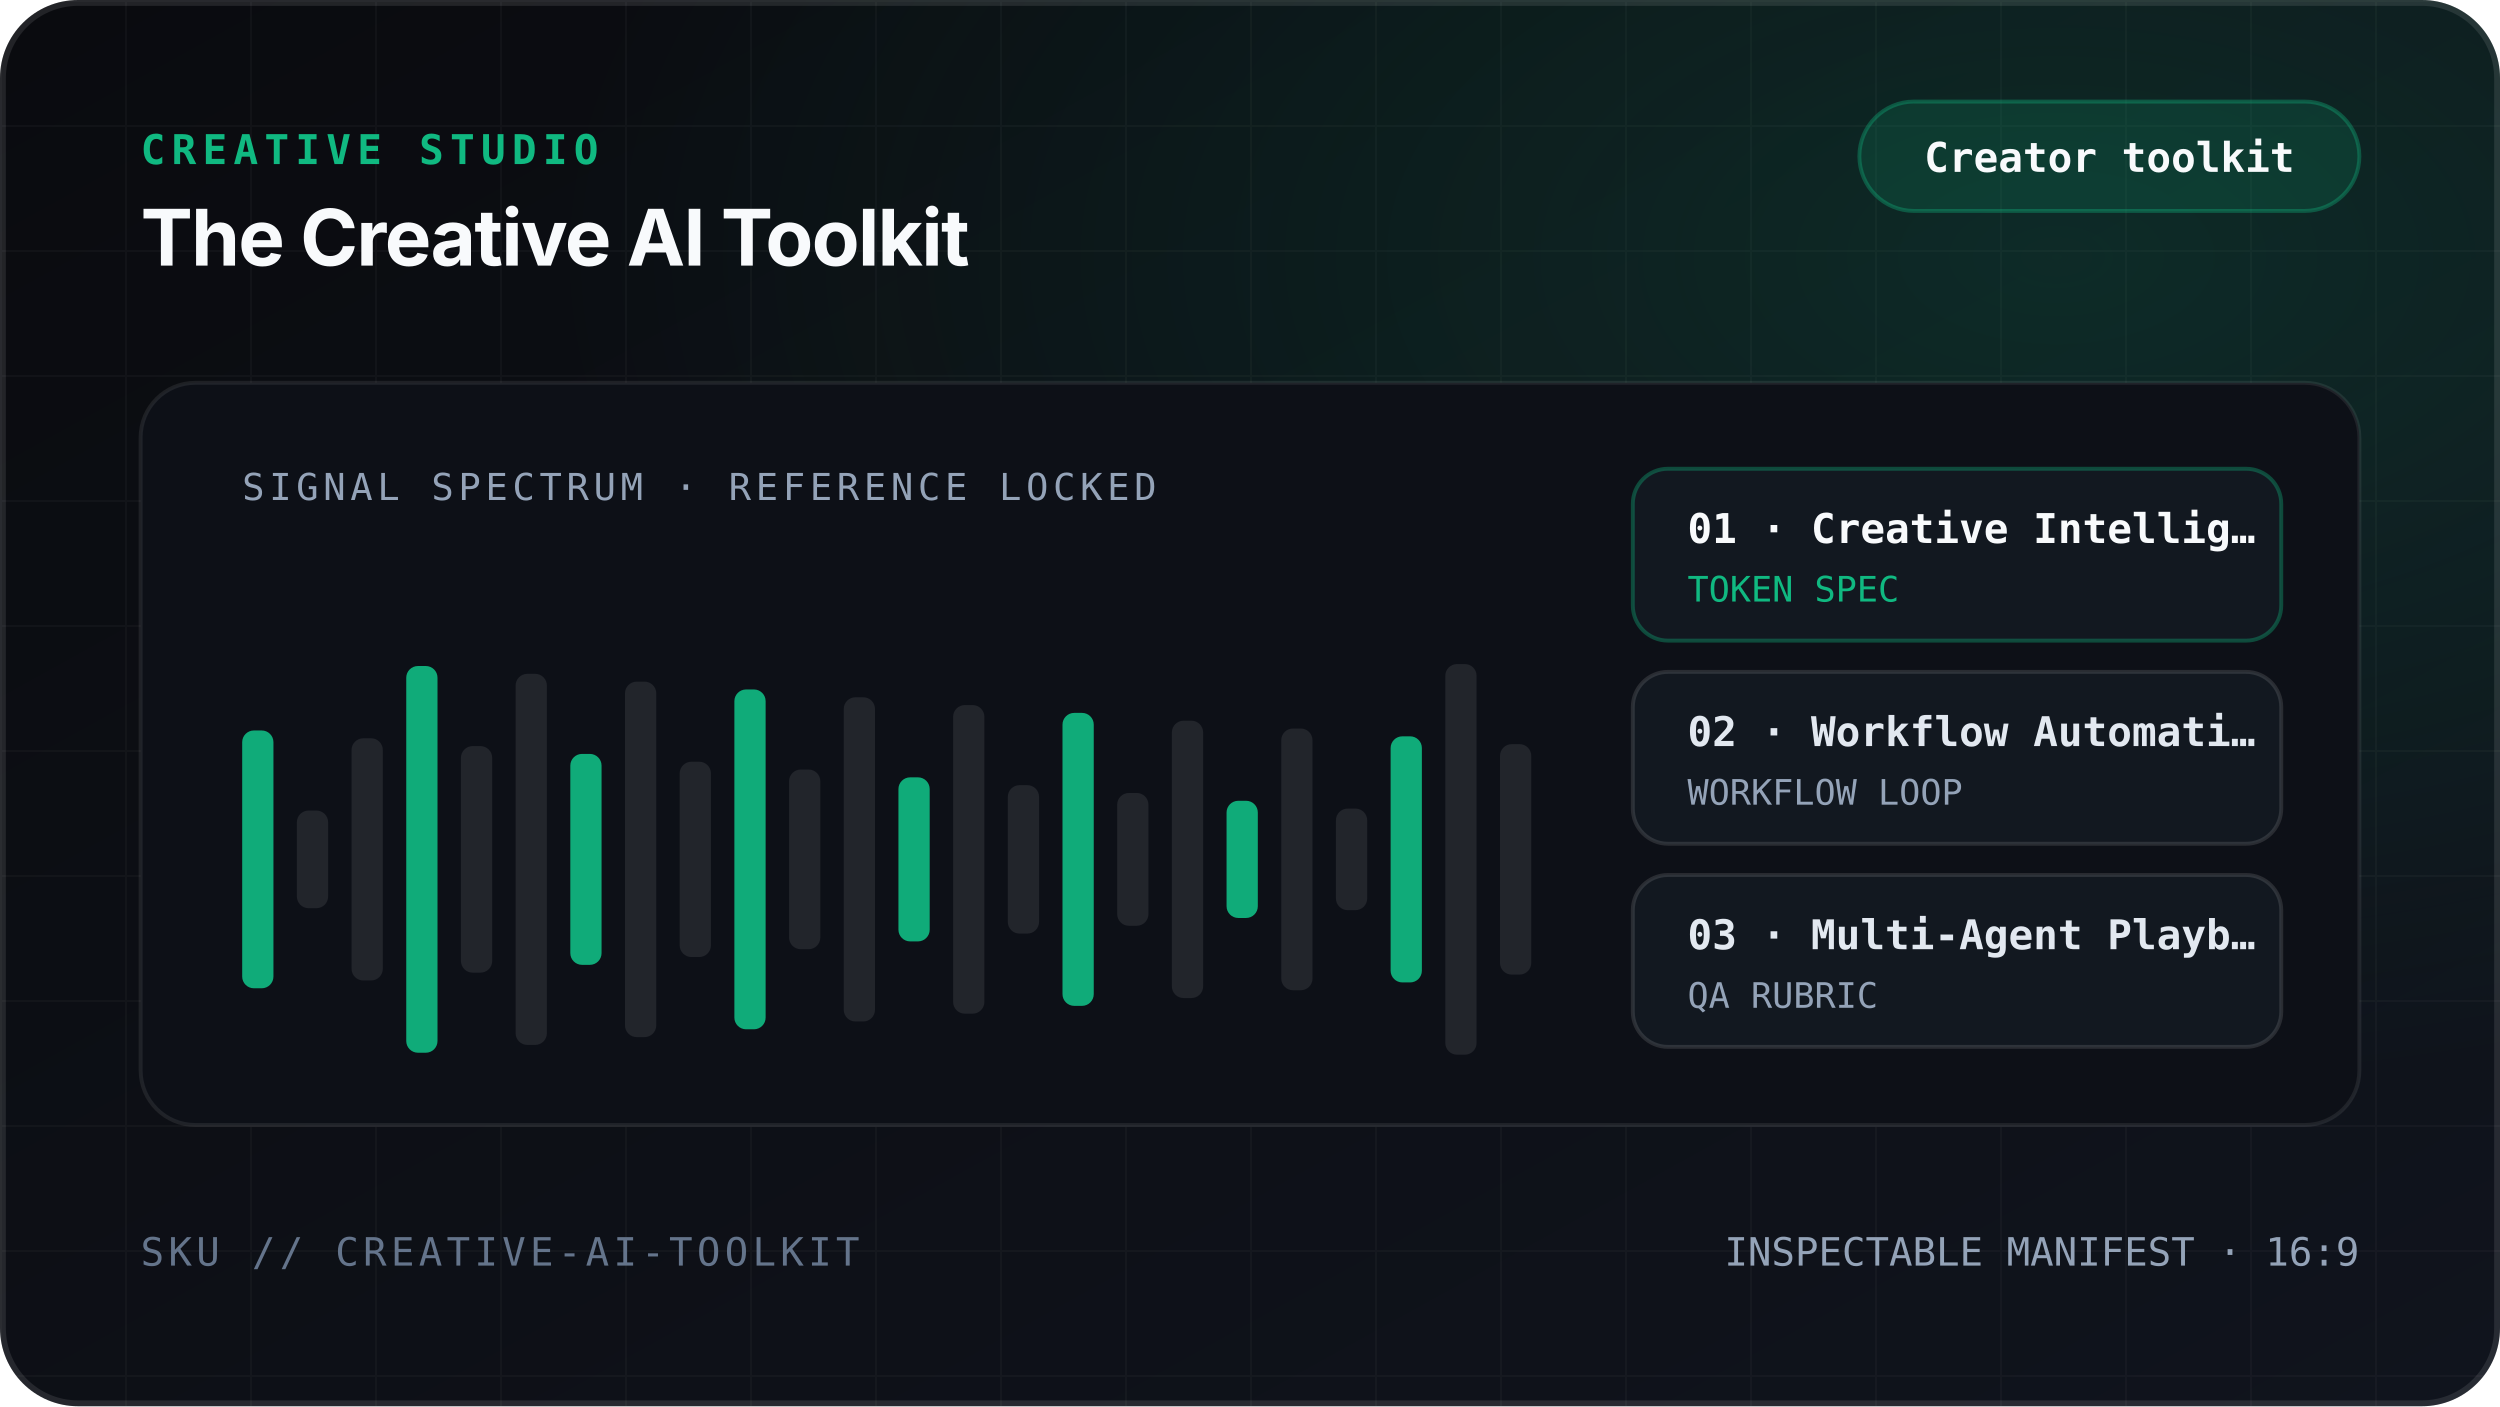
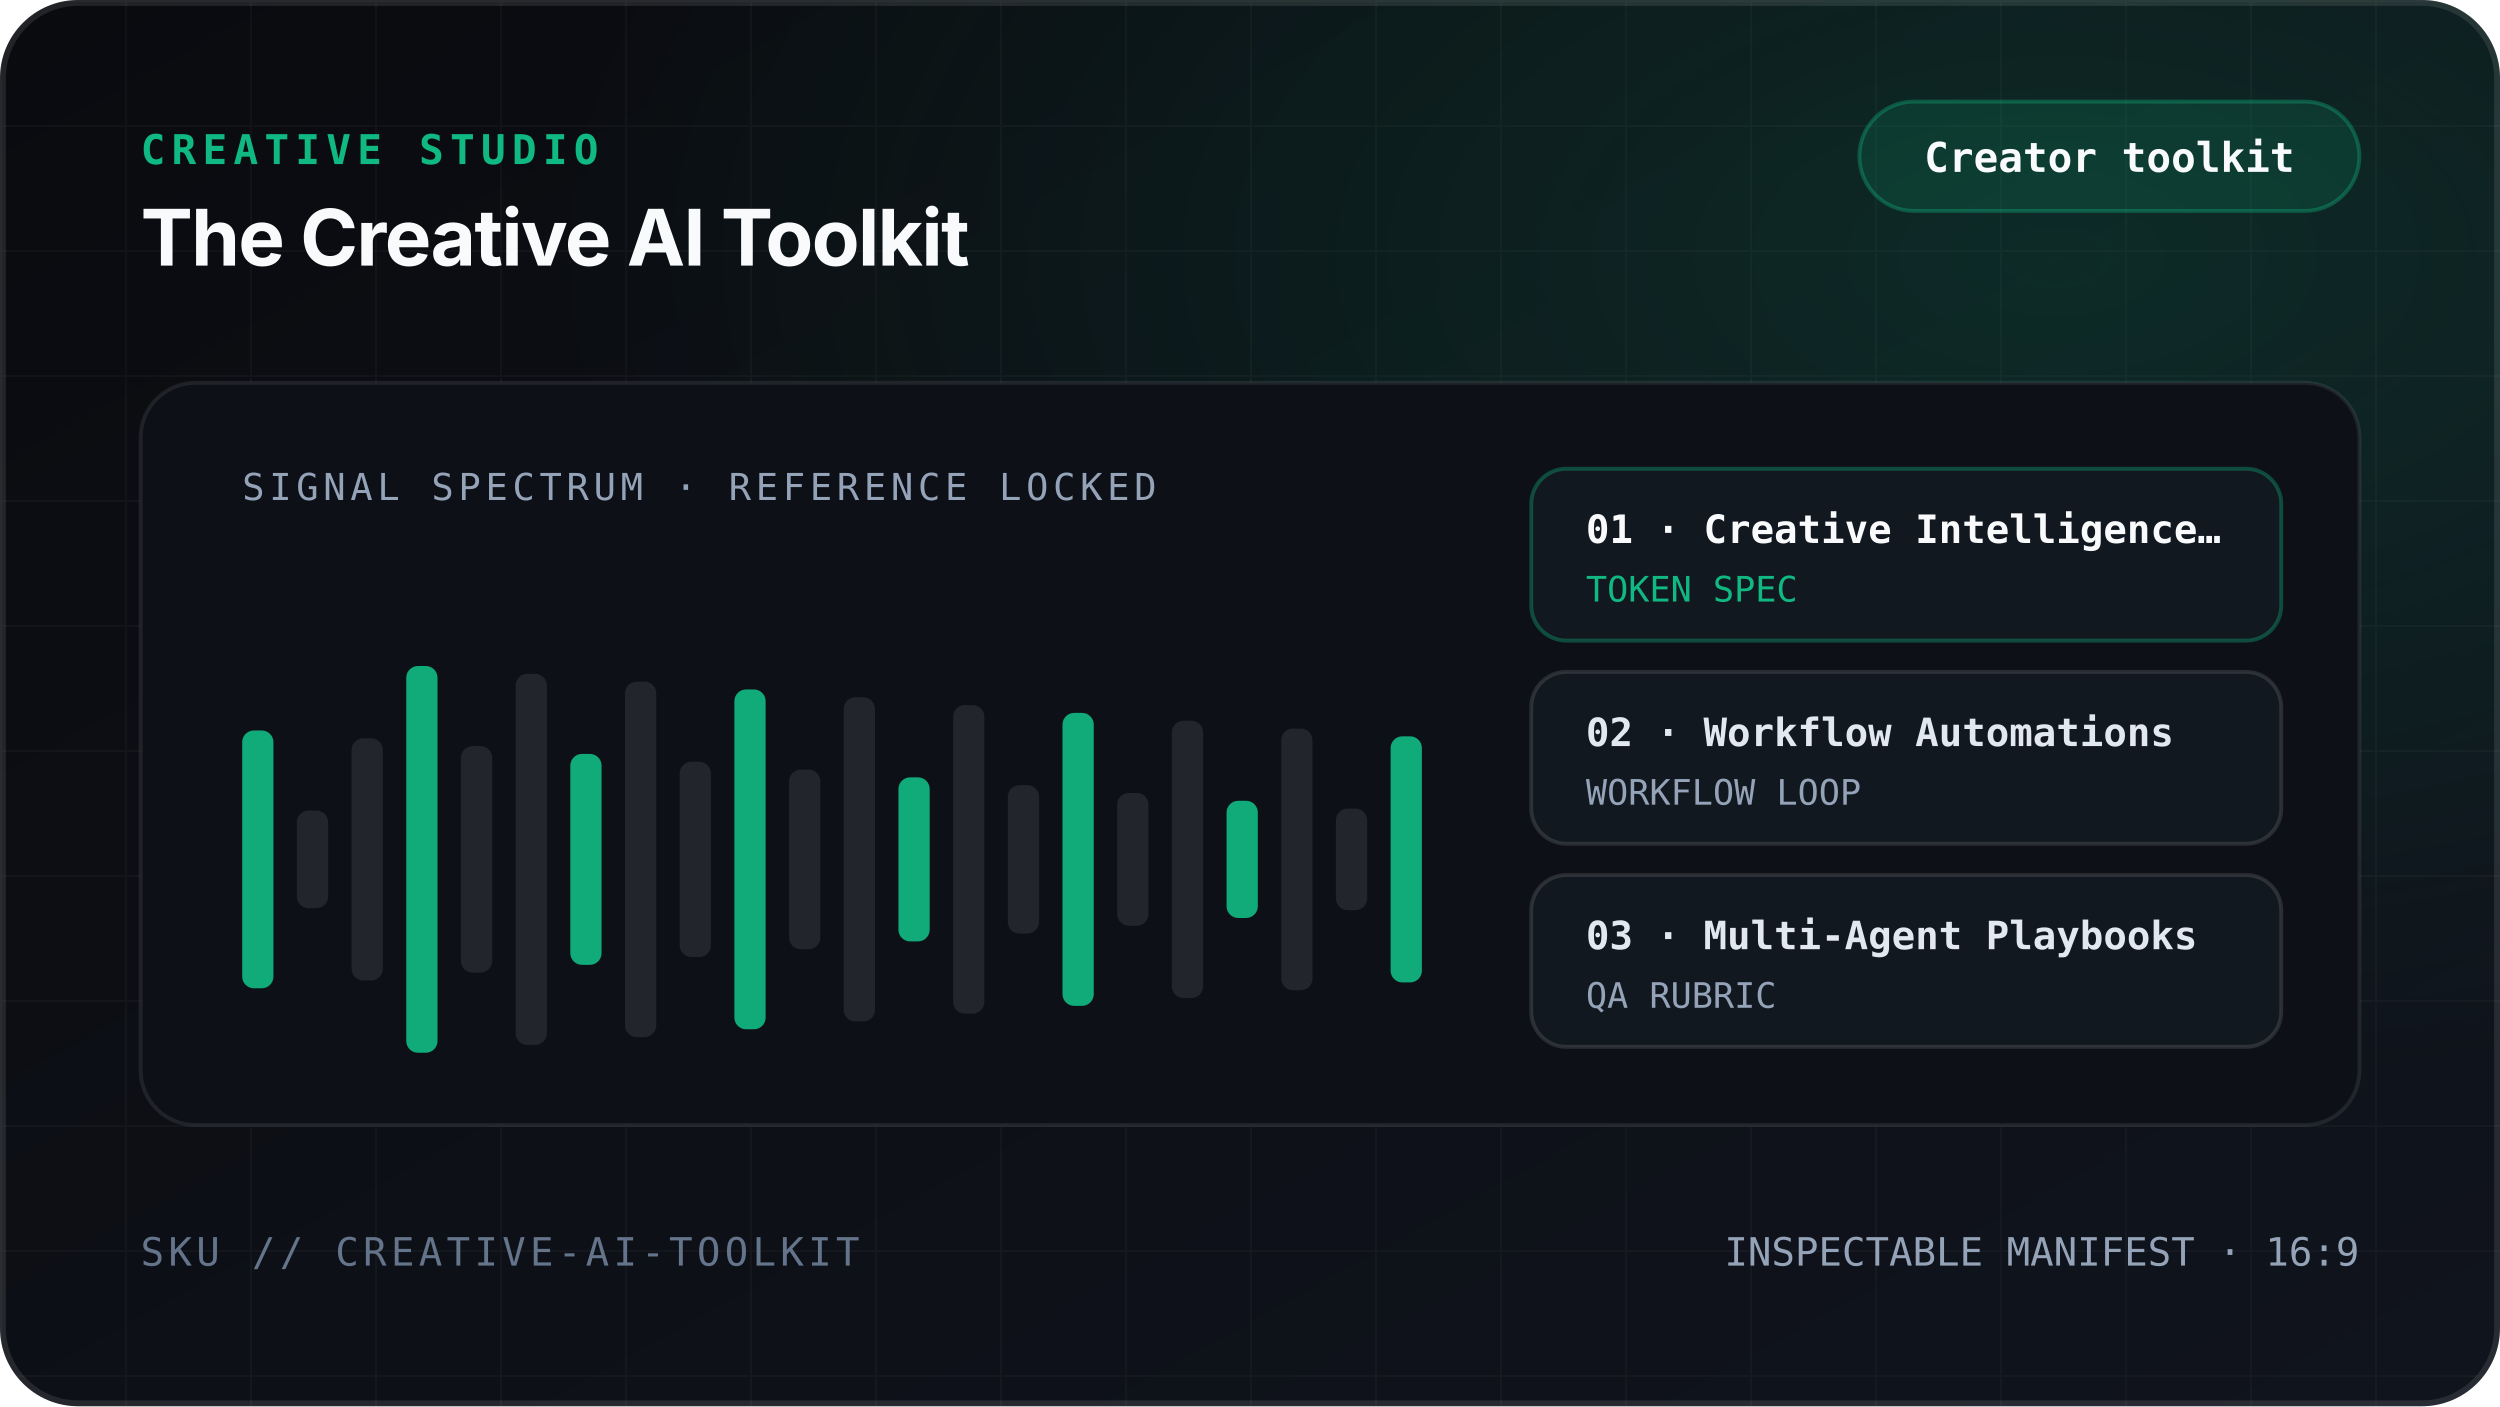
<svg xmlns="http://www.w3.org/2000/svg" viewBox="0 0 640 360" width="640" height="360" role="img" aria-labelledby="title-creative-ai-toolkit desc-creative-ai-toolkit">
  <defs>
    <linearGradient id="bg-creative-ai-toolkit" x1="0" y1="0" x2="1" y2="1">
      <stop offset="0%" stop-color="#0A0B0F" />
      <stop offset="100%" stop-color="#10141D" />
    </linearGradient>
    <radialGradient id="glow-creative-ai-toolkit" cx="82%" cy="18%" r="60%">
      <stop offset="0%" stop-color="#10B981" stop-opacity="0.16" />
      <stop offset="100%" stop-color="#10B981" stop-opacity="0" />
    </radialGradient>
    <pattern id="grid-creative-ai-toolkit" width="32" height="32" patternUnits="userSpaceOnUse">
      <path d="M 32 0 L 0 0 0 32" fill="none" stroke="rgba(255,255,255,0.028)" stroke-width="1" />
    </pattern>
  </defs>
  <rect width="640" height="360" rx="20" fill="url(#bg-creative-ai-toolkit)" />
  <rect width="640" height="360" rx="20" fill="url(#grid-creative-ai-toolkit)" />
  <rect width="640" height="360" rx="20" fill="url(#glow-creative-ai-toolkit)" />
  <rect x="0.75" y="0.75" width="638.5" height="358.5" rx="19.25" fill="none" stroke="rgba(255,255,255,0.10)" stroke-width="1.5" />
  <text x="36" y="42" fill="#10B981" font-family="ui-monospace, SFMono-Regular, Consolas, monospace" font-size="10.5" font-weight="600" letter-spacing="1.6">CREATIVE STUDIO</text>
  <text x="36" y="68" fill="#F8FAFC" font-family="ui-sans-serif, system-ui, -apple-system, sans-serif" font-size="20" font-weight="700" letter-spacing="-0.4">The Creative AI Toolkit</text>
  <rect x="476" y="26" width="128" height="28" rx="14" fill="rgba(16, 185, 129, 0.14)" stroke="rgba(16, 185, 129, 0.34)" />
  <text x="540" y="44" text-anchor="middle" fill="#F8FAFC" font-family="ui-monospace, SFMono-Regular, Consolas, monospace" font-size="10.5" font-weight="600">Creator toolkit</text>
  <g transform="translate(36, 98)">
    <rect x="0" y="0" width="568" height="190" rx="14" fill="#0D1017" stroke="rgba(255,255,255,0.08)" />
    <text x="26" y="30" fill="#94A3B8" font-family="ui-monospace, SFMono-Regular, Consolas, monospace" font-size="9.5" letter-spacing="1.2">SIGNAL SPECTRUM · REFERENCE LOCKED</text>
    <rect x="26" y="89.0" width="8" height="66" rx="3" fill="#10B981" opacity="0.92" />
    <rect x="40" y="109.5" width="8" height="25" rx="3" fill="rgba(255,255,255,0.16)" opacity="0.55" />
    <rect x="54" y="91.0" width="8" height="62" rx="3" fill="rgba(255,255,255,0.16)" opacity="0.55" />
    <rect x="68" y="72.5" width="8" height="99" rx="3" fill="#10B981" opacity="0.92" />
    <rect x="82" y="93.0" width="8" height="58" rx="3" fill="rgba(255,255,255,0.16)" opacity="0.55" />
    <rect x="96" y="74.5" width="8" height="95" rx="3" fill="rgba(255,255,255,0.16)" opacity="0.55" />
    <rect x="110" y="95.0" width="8" height="54" rx="3" fill="#10B981" opacity="0.92" />
    <rect x="124" y="76.5" width="8" height="91" rx="3" fill="rgba(255,255,255,0.16)" opacity="0.55" />
    <rect x="138" y="97.0" width="8" height="50" rx="3" fill="rgba(255,255,255,0.16)" opacity="0.55" />
    <rect x="152" y="78.5" width="8" height="87" rx="3" fill="#10B981" opacity="0.92" />
    <rect x="166" y="99.0" width="8" height="46" rx="3" fill="rgba(255,255,255,0.16)" opacity="0.55" />
    <rect x="180" y="80.5" width="8" height="83" rx="3" fill="rgba(255,255,255,0.16)" opacity="0.55" />
    <rect x="194" y="101.0" width="8" height="42" rx="3" fill="#10B981" opacity="0.92" />
    <rect x="208" y="82.5" width="8" height="79" rx="3" fill="rgba(255,255,255,0.16)" opacity="0.55" />
    <rect x="222" y="103.0" width="8" height="38" rx="3" fill="rgba(255,255,255,0.16)" opacity="0.55" />
    <rect x="236" y="84.5" width="8" height="75" rx="3" fill="#10B981" opacity="0.92" />
    <rect x="250" y="105.0" width="8" height="34" rx="3" fill="rgba(255,255,255,0.16)" opacity="0.55" />
    <rect x="264" y="86.5" width="8" height="71" rx="3" fill="rgba(255,255,255,0.16)" opacity="0.55" />
    <rect x="278" y="107.0" width="8" height="30" rx="3" fill="#10B981" opacity="0.92" />
    <rect x="292" y="88.5" width="8" height="67" rx="3" fill="rgba(255,255,255,0.16)" opacity="0.55" />
    <rect x="306" y="109.0" width="8" height="26" rx="3" fill="rgba(255,255,255,0.16)" opacity="0.55" />
    <rect x="320" y="90.5" width="8" height="63" rx="3" fill="#10B981" opacity="0.92" />
-     <rect x="334" y="72.0" width="8" height="100" rx="3" fill="rgba(255,255,255,0.16)" opacity="0.55" />
-     <rect x="348" y="92.5" width="8" height="59" rx="3" fill="rgba(255,255,255,0.16)" opacity="0.55" />
-     <rect x="382" y="22" width="166" height="44" rx="9" fill="#121820" stroke="rgba(16, 185, 129, 0.34)" />
-     <text x="396" y="41" fill="#F8FAFC" font-family="ui-monospace, SFMono-Regular, Consolas, monospace" font-size="10.5" font-weight="600">01 · Creative Intellig…</text>
-     <text x="396" y="56" fill="#10B981" font-family="ui-monospace, SFMono-Regular, Consolas, monospace" font-size="9">TOKEN SPEC</text>
-     <rect x="382" y="74" width="166" height="44" rx="9" fill="#121820" stroke="rgba(255,255,255,0.12)" />
-     <text x="396" y="93" fill="#E2E8F0" font-family="ui-monospace, SFMono-Regular, Consolas, monospace" font-size="10.5" font-weight="600">02 · Workflow Automati…</text>
-     <text x="396" y="108" fill="#94A3B8" font-family="ui-monospace, SFMono-Regular, Consolas, monospace" font-size="9">WORKFLOW LOOP</text>
-     <rect x="382" y="126" width="166" height="44" rx="9" fill="#121820" stroke="rgba(255,255,255,0.12)" />
-     <text x="396" y="145" fill="#E2E8F0" font-family="ui-monospace, SFMono-Regular, Consolas, monospace" font-size="10.5" font-weight="600">03 · Multi-Agent Playb…</text>
-     <text x="396" y="160" fill="#94A3B8" font-family="ui-monospace, SFMono-Regular, Consolas, monospace" font-size="9">QA RUBRIC</text>
+     <rect x="356" y="22" width="192" height="44" rx="9" fill="#121820" stroke="rgba(16, 185, 129, 0.34)" />
+     <text x="370" y="41" fill="#F8FAFC" font-family="ui-monospace, SFMono-Regular, Consolas, monospace" font-size="10" font-weight="600">01 · Creative Intelligence…</text>
+     <text x="370" y="56" fill="#10B981" font-family="ui-monospace, SFMono-Regular, Consolas, monospace" font-size="9">TOKEN SPEC</text>
+     <rect x="356" y="74" width="192" height="44" rx="9" fill="#121820" stroke="rgba(255,255,255,0.12)" />
+     <text x="370" y="93" fill="#E2E8F0" font-family="ui-monospace, SFMono-Regular, Consolas, monospace" font-size="10" font-weight="600">02 · Workflow Automations</text>
+     <text x="370" y="108" fill="#94A3B8" font-family="ui-monospace, SFMono-Regular, Consolas, monospace" font-size="9">WORKFLOW LOOP</text>
+     <rect x="356" y="126" width="192" height="44" rx="9" fill="#121820" stroke="rgba(255,255,255,0.12)" />
+     <text x="370" y="145" fill="#E2E8F0" font-family="ui-monospace, SFMono-Regular, Consolas, monospace" font-size="10" font-weight="600">03 · Multi-Agent Playbooks</text>
+     <text x="370" y="160" fill="#94A3B8" font-family="ui-monospace, SFMono-Regular, Consolas, monospace" font-size="9">QA RUBRIC</text>
  </g>
  <text x="36" y="324" fill="#64748B" font-family="ui-monospace, SFMono-Regular, Consolas, monospace" font-size="10" letter-spacing="1.1">SKU // CREATIVE-AI-TOOLKIT</text>
  <text x="604" y="324" text-anchor="end" fill="#94A3B8" font-family="ui-monospace, SFMono-Regular, Consolas, monospace" font-size="10">INSPECTABLE MANIFEST · 16:9</text>
</svg>
